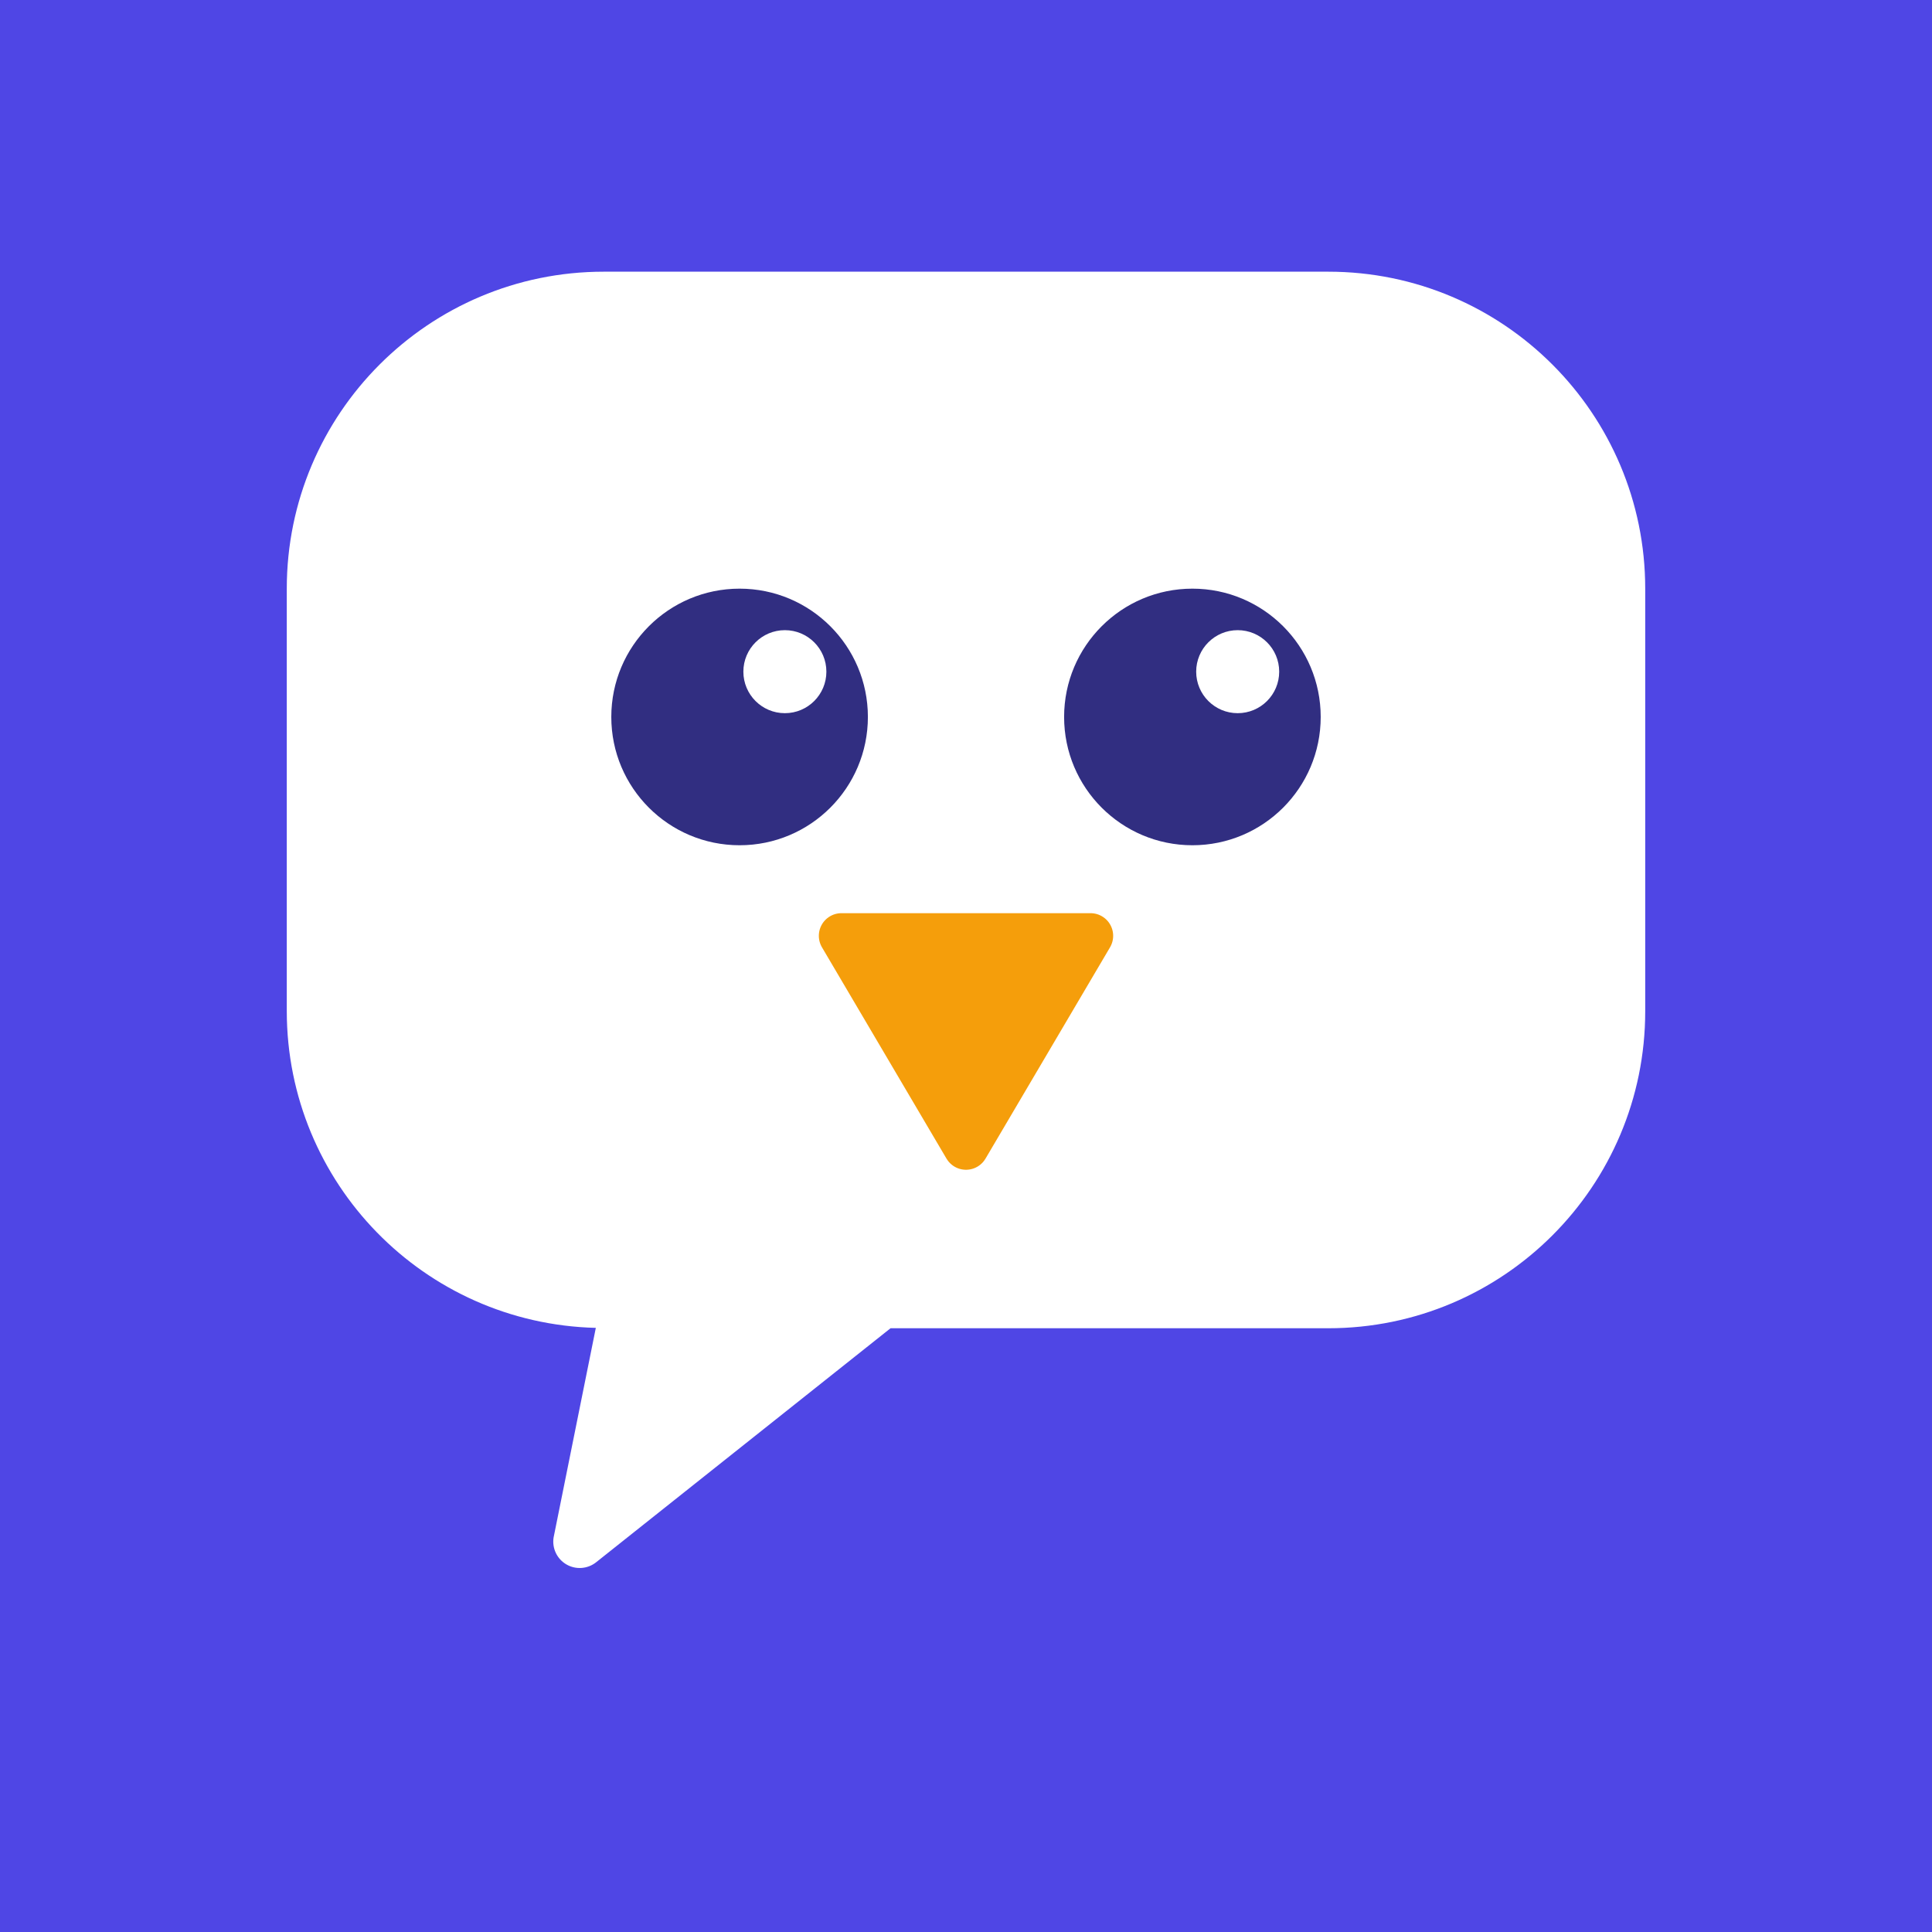
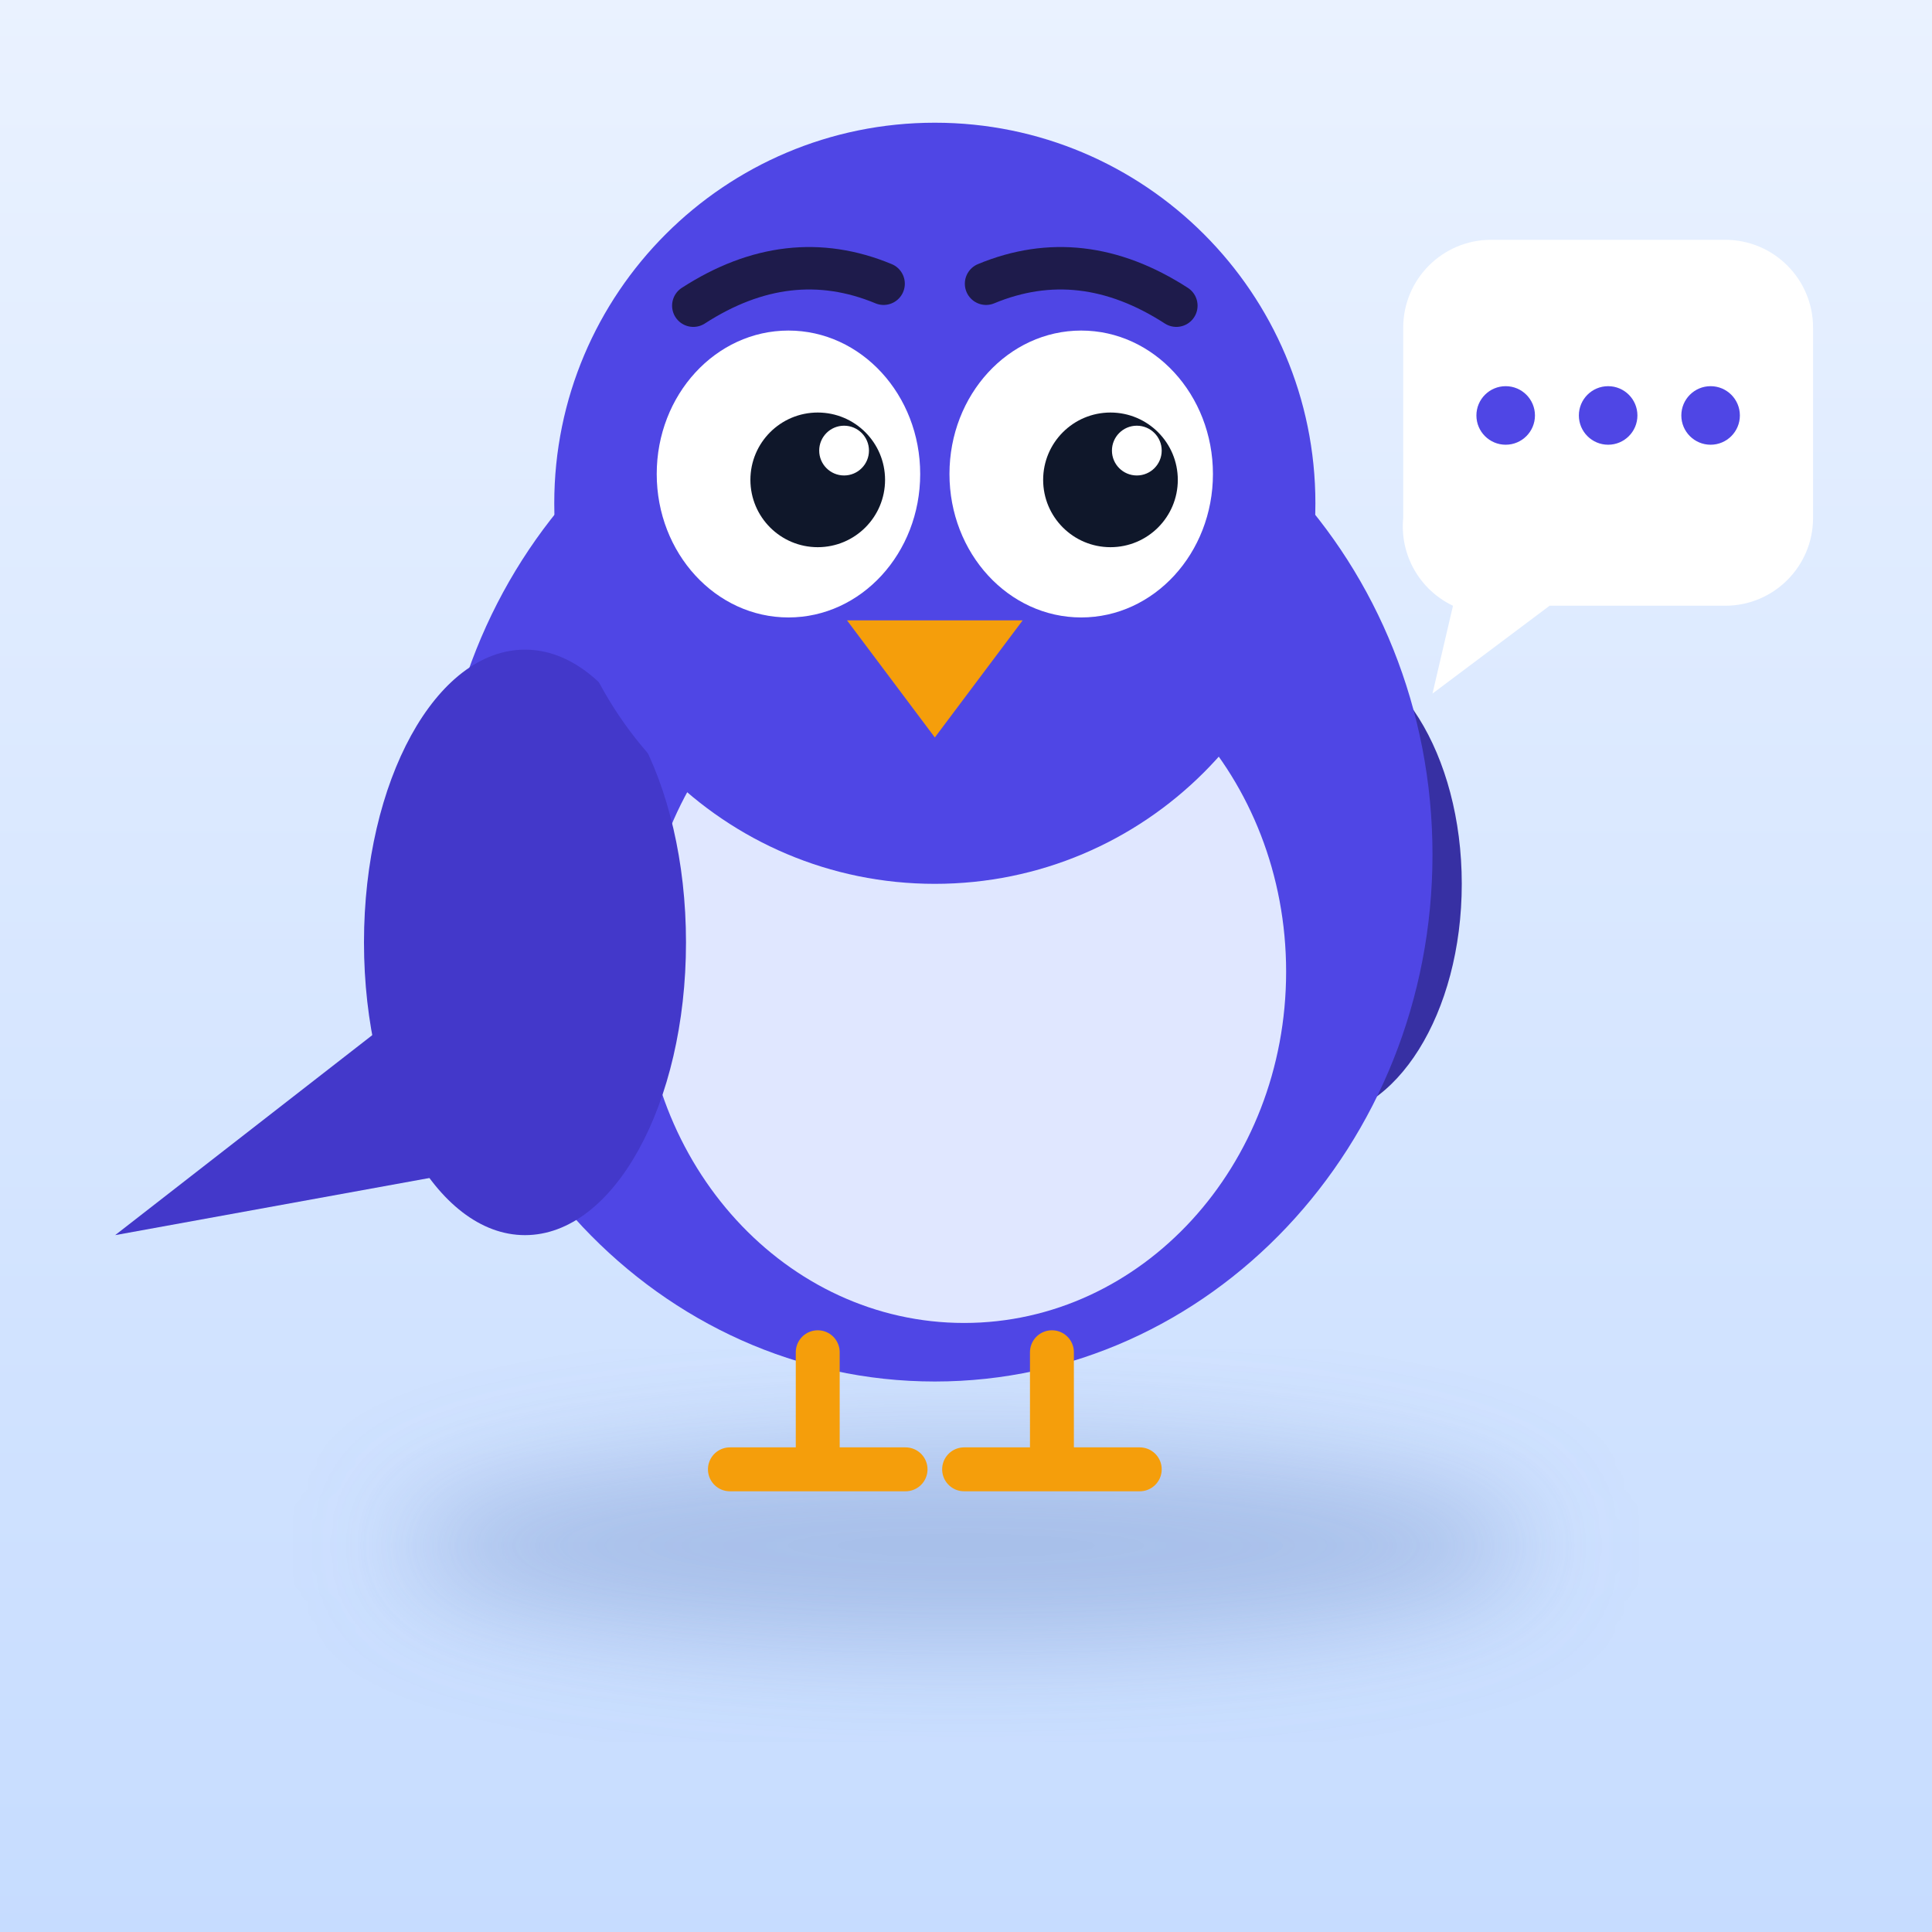
<svg xmlns="http://www.w3.org/2000/svg" viewBox="0 0 512 512" width="512" height="512">
-   <rect width="512" height="512" fill="#4f46e5" />
-   <g id="marca">
-     <path fill="#ffffff" d="M160 72h192a84 84 0 0 1 84 84v112a84 84 0 0 1-84 84H236l-78 62a7 7 0 0 1-11.3-6.5l11.2-55.6A84 84 0 0 1 76 268V156a84 84 0 0 1 84-84z" />
-     <circle cx="196" cy="190" r="34" fill="#312e81" />
-     <circle cx="316" cy="190" r="34" fill="#312e81" />
-     <circle cx="208" cy="178" r="11" fill="#ffffff" />
-     <circle cx="328" cy="178" r="11" fill="#ffffff" />
-     <path d="M223 248h66l-33 56z" fill="#f59e0b" stroke="#f59e0b" stroke-width="12" stroke-linejoin="round" />
+   <defs>
+     <linearGradient id="cielo" x1="0" y1="0" x2="0" y2="1">
+       <stop offset="0" stop-color="#eaf2ff" />
+       <stop offset="1" stop-color="#c6dcff" />
+     </linearGradient>
+     <filter id="blando" x="-50%" y="-50%" width="200%" height="200%">
+       <feGaussianBlur stdDeviation="14" />
+     </filter>
+   </defs>
+   <rect id="fondo" width="512" height="512" fill="url(#cielo)" />
+   <ellipse cx="256" cy="409.6" rx="150" ry="26" fill="#7d9ad0" fill-opacity="0.47" filter="url(#blando)" />
+   <g transform="translate(15,32.52) scale(3.879) translate(0,-16)">
+     <path d="M22 78 L4 92 L26 88 Z" fill="#4338ca" />
+     <ellipse cx="86" cy="68" rx="10" ry="16" fill="#3730a3" />
+     <ellipse cx="60" cy="66" rx="34" ry="36" fill="#4f46e5" />
+     <ellipse cx="62" cy="74" rx="22" ry="24" fill="#e0e7ff" />
+     <ellipse cx="32" cy="72" rx="11" ry="20" fill="#4338ca" />
+     <circle cx="60" cy="42" r="26" fill="#4f46e5" />
+     <g stroke="#1e1b4b" stroke-width="2.9" fill="none" stroke-linecap="round">
+       <path d="M43.5 28.5 Q50 24.3 56.5 27" />
+       <path d="M63.5 27 Q70 24.3 76.5 28.5" />
+     </g>
+     <ellipse cx="50" cy="40" rx="9" ry="9.8" fill="#fff" />
+     <ellipse cx="70" cy="40" rx="9" ry="9.8" fill="#fff" />
+     <circle cx="52.0" cy="40.4" r="4.6" fill="#0f172a" />
+     <circle cx="72.0" cy="40.4" r="4.6" fill="#0f172a" />
+     <circle cx="53.8" cy="38.4" r="1.7" fill="#fff" />
+     <circle cx="73.8" cy="38.4" r="1.7" fill="#fff" />
+     <path d="M54 50 L66 50 L60 58 Z" fill="#f59e0b" />
+     <g stroke="#f59e0b" stroke-width="3" stroke-linecap="round" fill="none">
+       <path d="M52 100 L52 108 M46 108 L58 108" />
+       <path d="M68 100 L68 108 M62 108 L74 108" />
+     </g>
+     <path d="M92 24 h22 a6 6 0 0 1 6 6 v13 a6 6 0 0 1-6 6 h-12 l-8 6 1.4-6 A6 6 0 0 1 92 43 V30 a6 6 0 0 1 6-6 z" fill="#ffffff" />
+     <g fill="#4f46e5">
+       <circle cx="99" cy="36" r="2" />
+       <circle cx="106" cy="36" r="2" />
+       <circle cx="113" cy="36" r="2" />
+     </g>
  </g>
</svg>
